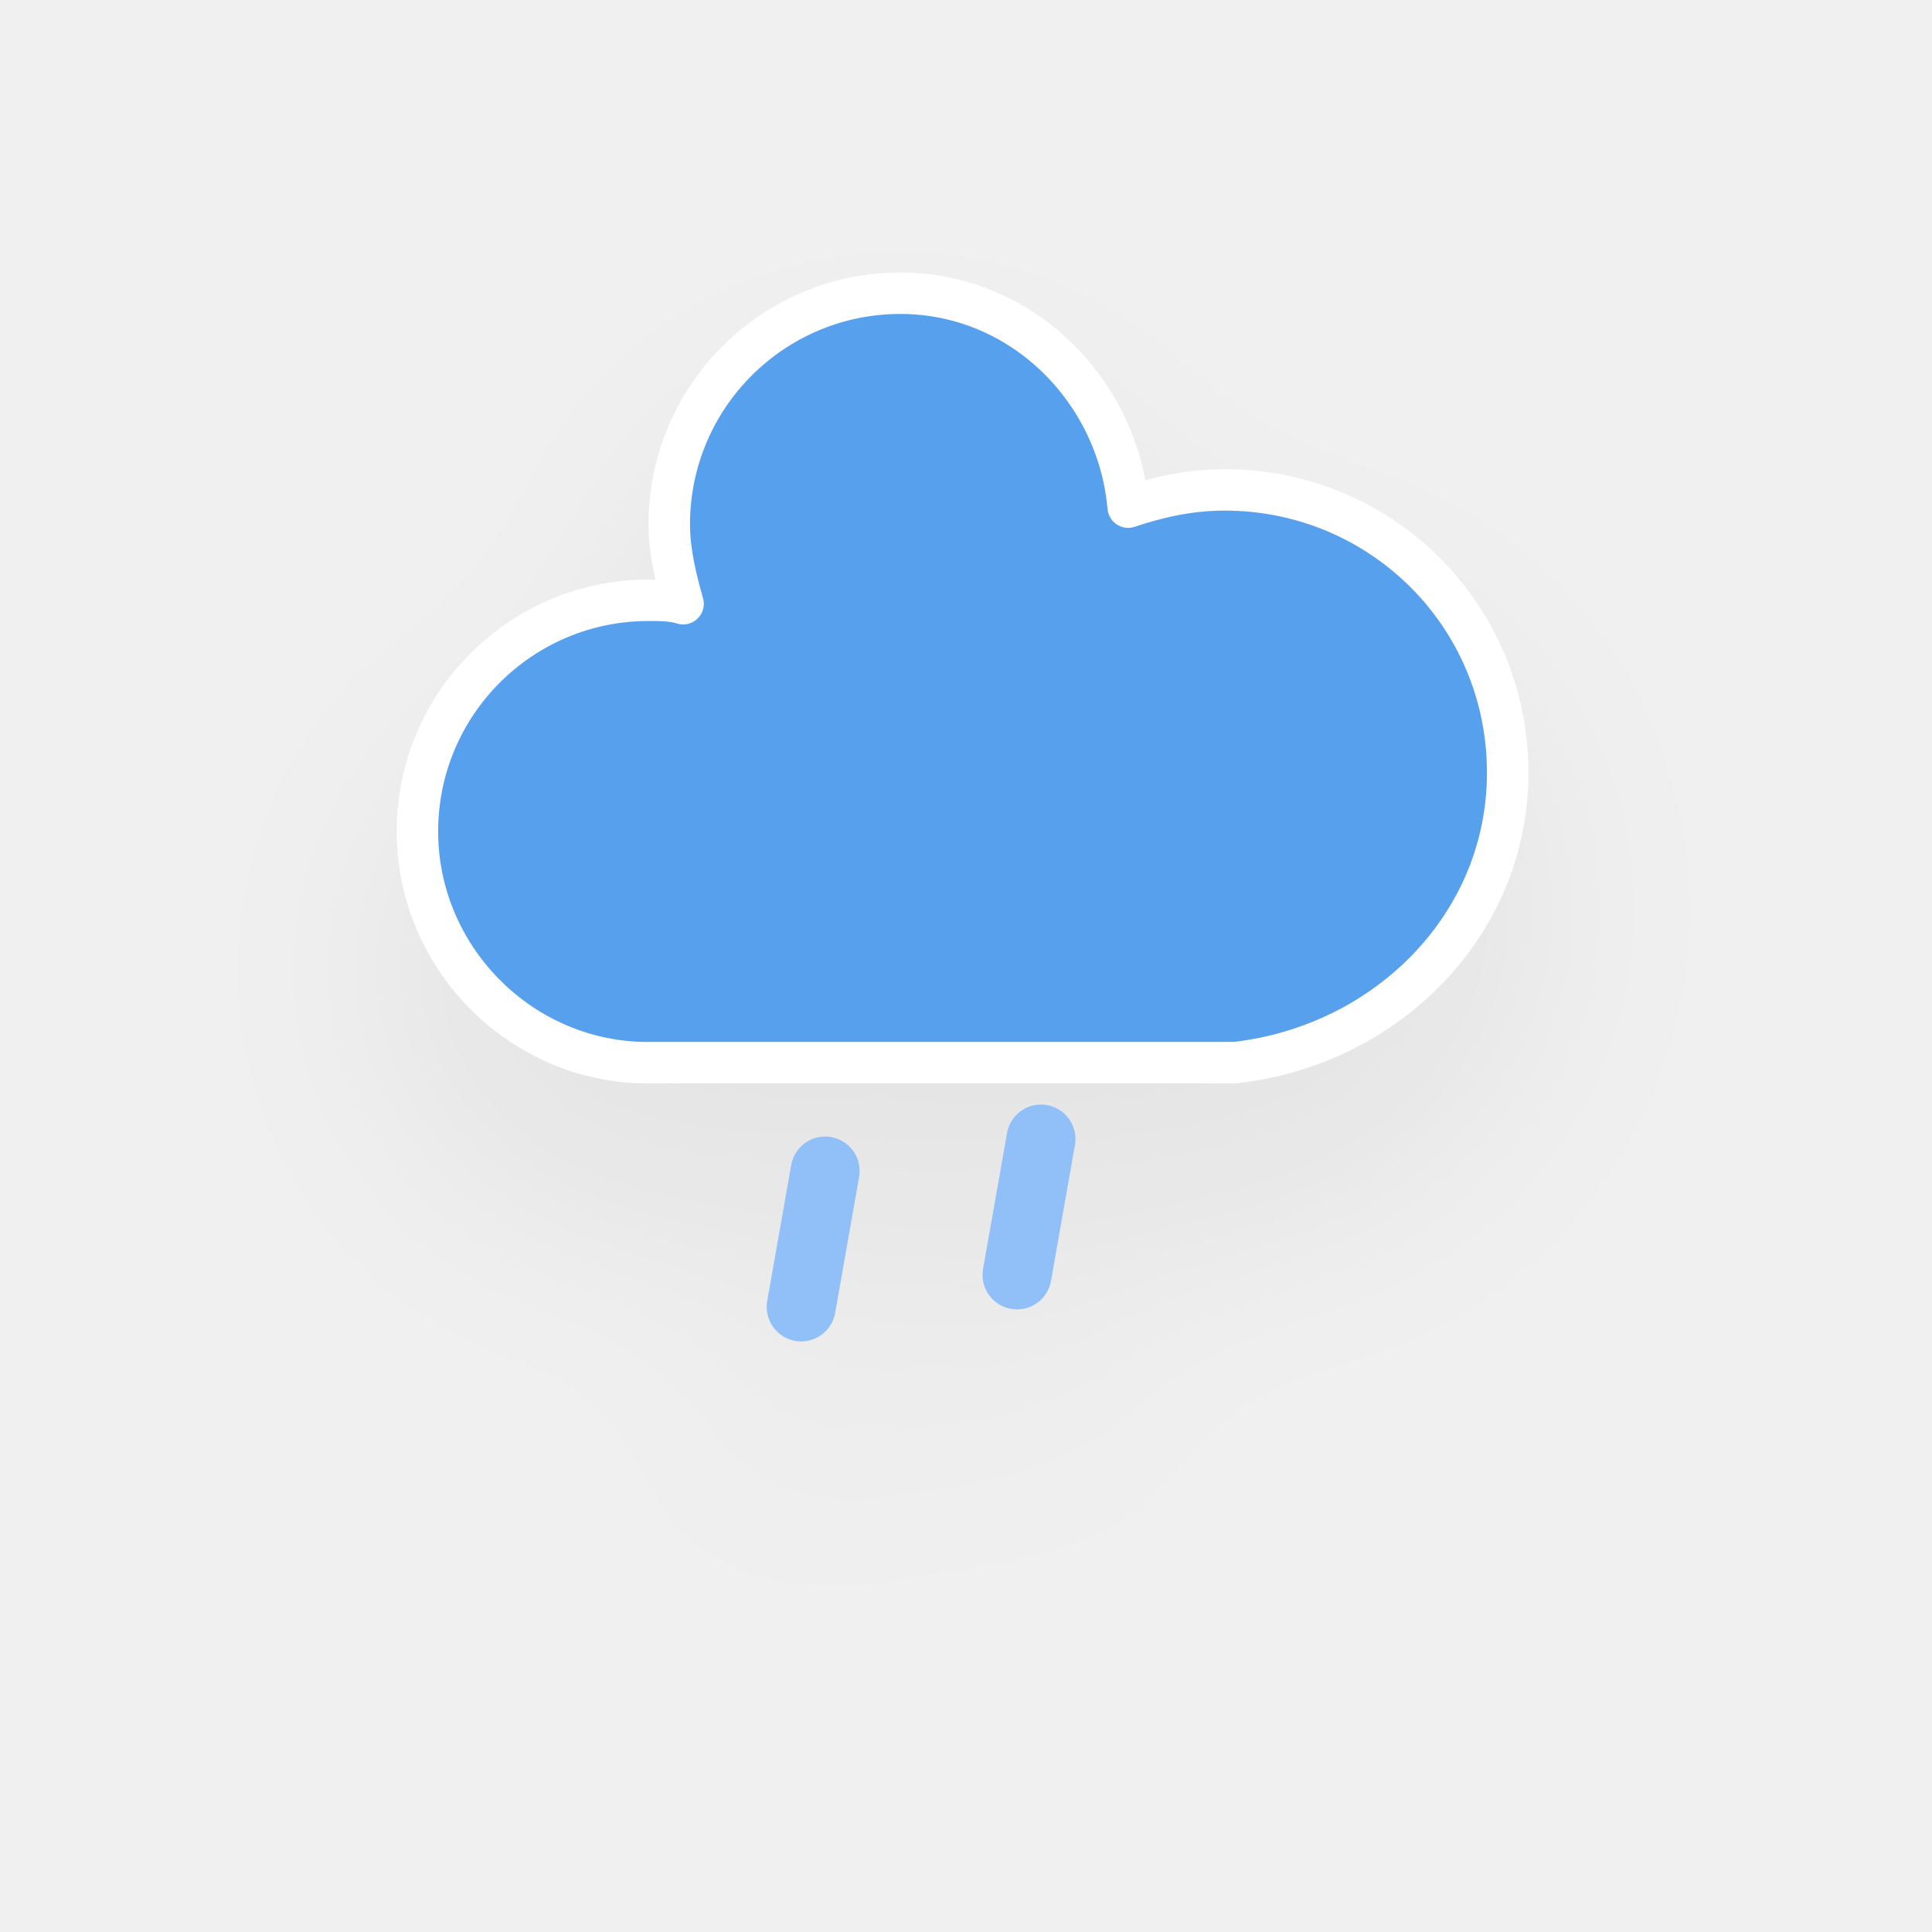
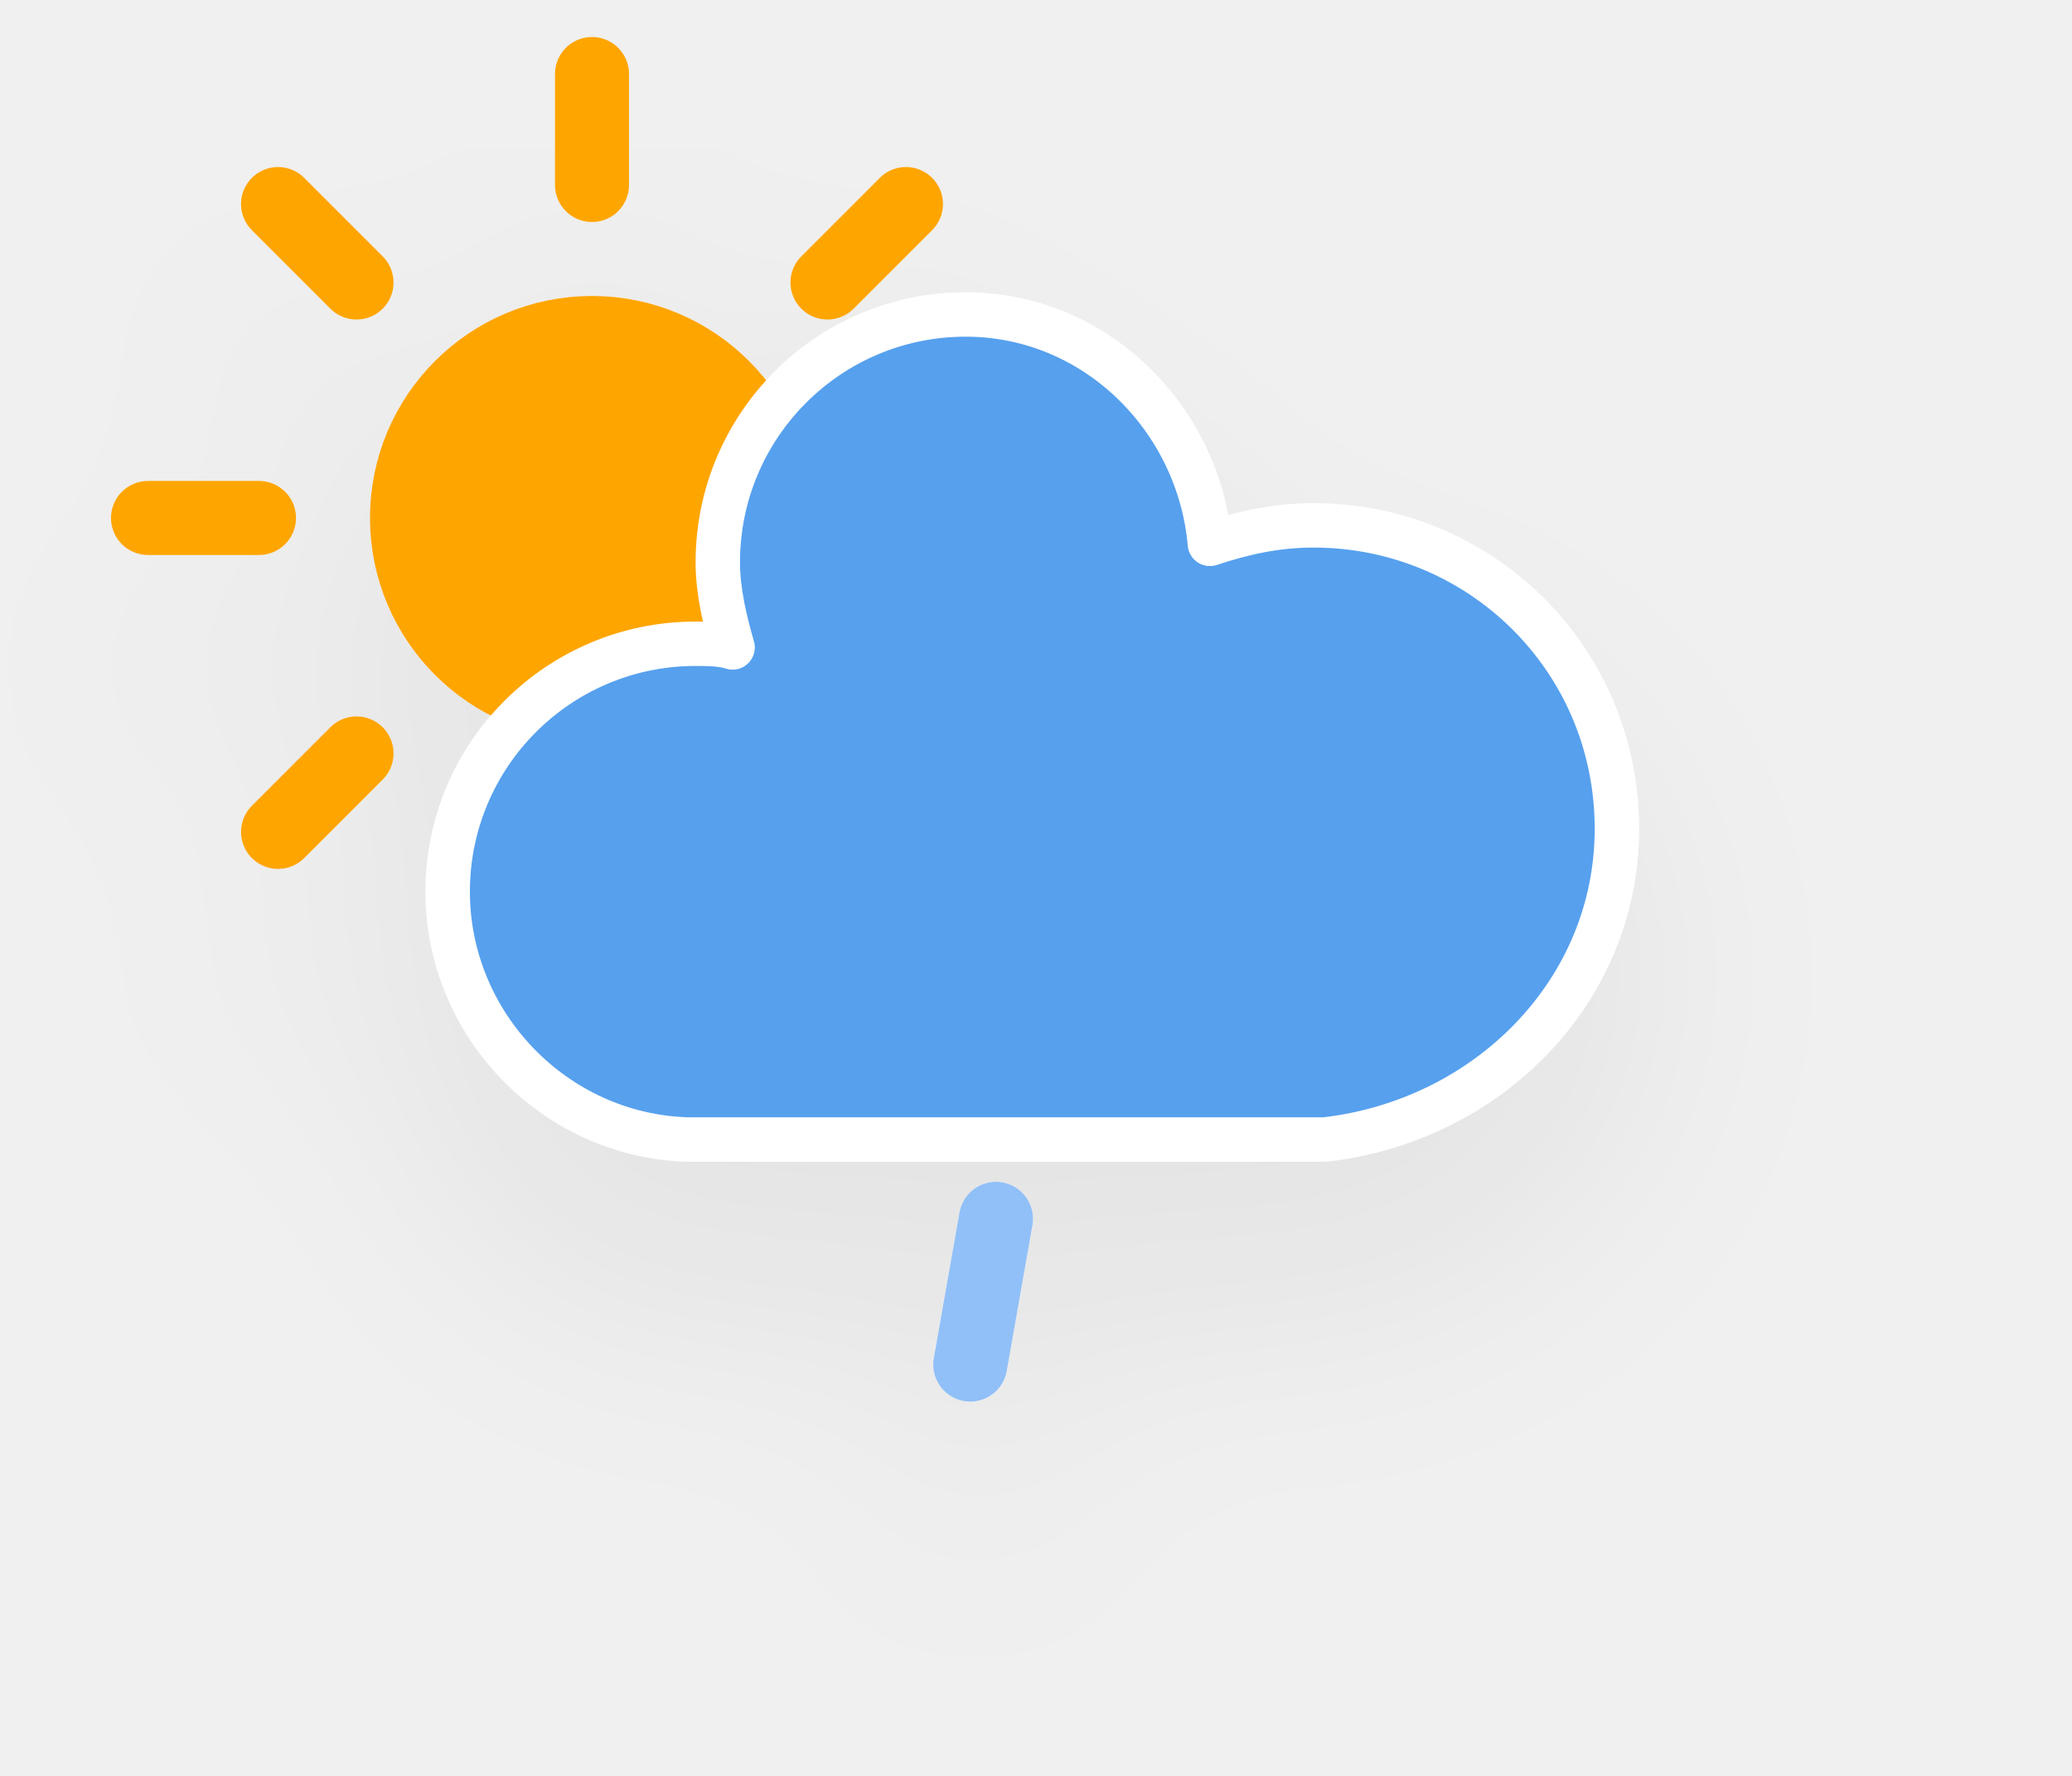
- <svg xmlns="http://www.w3.org/2000/svg" width="56" height="56" version="1.1">
+ <svg xmlns="http://www.w3.org/2000/svg" width="56" height="48" version="1.1">
  <defs>
-     <filter id="blur" x="-.247" y="-.234" width="1.494" height="1.57">
+     <filter id="blur" x="-.207" y="-.211" width="1.403" height="1.5">
      <feGaussianBlur in="SourceAlpha" stdDeviation="3" />
      <feOffset dx="0" dy="4" result="offsetblur" />
      <feComponentTransfer>
        <feFuncA slope="0.05" type="linear" />
      </feComponentTransfer>
      <feMerge>
        <feMergeNode />
        <feMergeNode in="SourceGraphic" />
      </feMerge>
    </filter>
    <style type="text/css">
      
      /*
- ** RAIN
+ ** SUN
*/
-       @keyframes am-weather-rain {
+       @keyframes am-weather-sun {
        0% {
-           stroke-dashoffset: 0;
+           -webkit-transform: rotate(0deg);
+           -moz-transform: rotate(0deg);
+           -ms-transform: rotate(0deg);
+           transform: rotate(0deg);
        }

        100% {
-           stroke-dashoffset: -100;
+           -webkit-transform: rotate(360deg);
+           -moz-transform: rotate(360deg);
+           -ms-transform: rotate(360deg);
+           transform: rotate(360deg);
        }
      }

-       .am-weather-rain-1 {
-         -webkit-animation-name: am-weather-rain;
-         -moz-animation-name: am-weather-rain;
-         -ms-animation-name: am-weather-rain;
-         animation-name: am-weather-rain;
-         -webkit-animation-duration: 8s;
-         -moz-animation-duration: 8s;
-         -ms-animation-duration: 8s;
-         animation-duration: 8s;
-         -webkit-animation-timing-function: linear;
-         -moz-animation-timing-function: linear;
-         -ms-animation-timing-function: linear;
-         animation-timing-function: linear;
-         -webkit-animation-iteration-count: infinite;
-         -moz-animation-iteration-count: infinite;
-         -ms-animation-iteration-count: infinite;
-         animation-iteration-count: infinite;
-       }
- 
-       .am-weather-rain-2 {
-         -webkit-animation-name: am-weather-rain;
-         -moz-animation-name: am-weather-rain;
-         -ms-animation-name: am-weather-rain;
-         animation-name: am-weather-rain;
-         -webkit-animation-delay: 0.25s;
-         -moz-animation-delay: 0.25s;
-         -ms-animation-delay: 0.25s;
-         animation-delay: 0.25s;
-         -webkit-animation-duration: 8s;
-         -moz-animation-duration: 8s;
-         -ms-animation-duration: 8s;
-         animation-duration: 8s;
+       .am-weather-sun {
+         -webkit-animation-name: am-weather-sun;
+         -moz-animation-name: am-weather-sun;
+         -ms-animation-name: am-weather-sun;
+         animation-name: am-weather-sun;
+         -webkit-animation-duration: 9s;
+         -moz-animation-duration: 9s;
+         -ms-animation-duration: 9s;
+         animation-duration: 9s;
        -webkit-animation-timing-function: linear;
        -moz-animation-timing-function: linear;
        -ms-animation-timing-function: linear;
        animation-timing-function: linear;
        -webkit-animation-iteration-count: infinite;
        -moz-animation-iteration-count: infinite;
        -ms-animation-iteration-count: infinite;
        animation-iteration-count: infinite;
      }

      /*
** CLOUDS
*/
      @keyframes am-weather-cloud-2 {
        0% {
          -webkit-transform: translate(0px, 0px);
          -moz-transform: translate(0px, 0px);
          -ms-transform: translate(0px, 0px);
          transform: translate(0px, 0px);
        }

        50% {
          -webkit-transform: translate(2px, 0px);
          -moz-transform: translate(2px, 0px);
          -ms-transform: translate(2px, 0px);
          transform: translate(2px, 0px);
        }

        100% {
          -webkit-transform: translate(0px, 0px);
          -moz-transform: translate(0px, 0px);
          -ms-transform: translate(0px, 0px);
          transform: translate(0px, 0px);
        }
      }

      .am-weather-cloud-2 {
        -webkit-animation-name: am-weather-cloud-2;
        -moz-animation-name: am-weather-cloud-2;
        animation-name: am-weather-cloud-2;
        -webkit-animation-duration: 3s;
        -moz-animation-duration: 3s;
        animation-duration: 3s;
        -webkit-animation-timing-function: linear;
        -moz-animation-timing-function: linear;
        animation-timing-function: linear;
        -webkit-animation-iteration-count: infinite;
        -moz-animation-iteration-count: infinite;
        animation-iteration-count: infinite;
      }
+ 
+       /*
+ ** RAIN
+ */
+       @keyframes am-weather-rain {
+         0% {
+           stroke-dashoffset: 0;
+         }
+ 
+         100% {
+           stroke-dashoffset: -100;
+         }
+       }
+ 
+       .am-weather-rain-1 {
+         -webkit-animation-name: am-weather-rain;
+         -moz-animation-name: am-weather-rain;
+         -ms-animation-name: am-weather-rain;
+         animation-name: am-weather-rain;
+         -webkit-animation-duration: 8s;
+         -moz-animation-duration: 8s;
+         -ms-animation-duration: 8s;
+         animation-duration: 8s;
+         -webkit-animation-timing-function: linear;
+         -moz-animation-timing-function: linear;
+         -ms-animation-timing-function: linear;
+         animation-timing-function: linear;
+         -webkit-animation-iteration-count: infinite;
+         -moz-animation-iteration-count: infinite;
+         -ms-animation-iteration-count: infinite;
+         animation-iteration-count: infinite;
+       }
      
    </style>
  </defs>
  <g transform="translate(16,-2)" filter="url(#blur)">
+     <g transform="translate(0,16)">
+       <g class="am-weather-sun" style="-moz-animation-duration:9s;-moz-animation-iteration-count:infinite;-moz-animation-name:am-weather-sun;-moz-animation-timing-function:linear;-ms-animation-duration:9s;-ms-animation-iteration-count:infinite;-ms-animation-name:am-weather-sun;-ms-animation-timing-function:linear;-webkit-animation-duration:9s;-webkit-animation-iteration-count:infinite;-webkit-animation-name:am-weather-sun;-webkit-animation-timing-function:linear">
+         <line transform="translate(0,9)" y2="3" fill="none" stroke="#ffa500" stroke-linecap="round" stroke-width="2" />
+         <g transform="rotate(45)">
+           <line transform="translate(0,9)" y2="3" fill="none" stroke="#ffa500" stroke-linecap="round" stroke-width="2" />
+         </g>
+         <g transform="rotate(90)">
+           <line transform="translate(0,9)" y2="3" fill="none" stroke="#ffa500" stroke-linecap="round" stroke-width="2" />
+         </g>
+         <g transform="rotate(135)">
+           <line transform="translate(0,9)" y2="3" fill="none" stroke="#ffa500" stroke-linecap="round" stroke-width="2" />
+         </g>
+         <g transform="scale(-1)">
+           <line transform="translate(0,9)" y2="3" fill="none" stroke="#ffa500" stroke-linecap="round" stroke-width="2" />
+         </g>
+         <g transform="rotate(225)">
+           <line transform="translate(0,9)" y2="3" fill="none" stroke="#ffa500" stroke-linecap="round" stroke-width="2" />
+         </g>
+         <g transform="rotate(-90)">
+           <line transform="translate(0,9)" y2="3" fill="none" stroke="#ffa500" stroke-linecap="round" stroke-width="2" />
+         </g>
+         <g transform="rotate(-45)">
+           <line transform="translate(0,9)" y2="3" fill="none" stroke="#ffa500" stroke-linecap="round" stroke-width="2" />
+         </g>
+         <circle r="5" fill="#ffa500" stroke="#ffa500" stroke-width="2" />
+       </g>
+     </g>
    <g class="am-weather-cloud-3" style="-moz-animation-duration:3s;-moz-animation-iteration-count:infinite;-moz-animation-name:am-weather-cloud-2;-moz-animation-timing-function:linear;-webkit-animation-duration:3s;-webkit-animation-iteration-count:infinite;-webkit-animation-name:am-weather-cloud-2;-webkit-animation-timing-function:linear">
      <path transform="translate(-20,-11)" d="m47.7 35.4c0-4.6-3.7-8.2-8.2-8.2-1 0-1.9 0.2-2.8 0.5-0.3-3.4-3.1-6.2-6.6-6.2-3.7 0-6.7 3-6.7 6.7 0 0.8 0.2 1.6 0.4 2.3-0.3-0.1-0.7-0.1-1-0.1-3.7 0-6.7 3-6.7 6.7 0 3.6 2.9 6.6 6.5 6.7h17.2c4.4-0.5 7.9-4 7.9-8.4z" fill="#57a0ee" stroke="#fff" stroke-linejoin="round" stroke-width="1.2" />
    </g>
-     <g transform="translate(-20,-10) rotate(10,-245.89,217.31)" fill="none" stroke="#91c0f8" stroke-dasharray="4, 7" stroke-linecap="round" stroke-width="2">
-       <line class="am-weather-rain-1" transform="translate(-6,1)" y2="8" style="-moz-animation-duration:8s;-moz-animation-iteration-count:infinite;-moz-animation-name:am-weather-rain;-moz-animation-timing-function:linear;-ms-animation-duration:8s;-ms-animation-iteration-count:infinite;-ms-animation-name:am-weather-rain;-ms-animation-timing-function:linear;-webkit-animation-duration:8s;-webkit-animation-iteration-count:infinite;-webkit-animation-name:am-weather-rain;-webkit-animation-timing-function:linear" />
-       <line class="am-weather-rain-2" transform="translate(0,-1)" y2="8" style="-moz-animation-delay:0.25s;-moz-animation-duration:8s;-moz-animation-iteration-count:infinite;-moz-animation-name:am-weather-rain;-moz-animation-timing-function:linear;-ms-animation-delay:0.25s;-ms-animation-duration:8s;-ms-animation-iteration-count:infinite;-ms-animation-name:am-weather-rain;-ms-animation-timing-function:linear;-webkit-animation-delay:0.25s;-webkit-animation-duration:8s;-webkit-animation-iteration-count:infinite;-webkit-animation-name:am-weather-rain;-webkit-animation-timing-function:linear" />
+     <g class="am-weather-rain-1" transform="translate(-20,-10) rotate(10,-238.68,233.96)">
+       <line class="am-weather-rain-1" transform="translate(-6,1)" y2="8" fill="none" stroke="#91c0f8" stroke-dasharray="4, 7" stroke-linecap="round" stroke-width="2" style="-moz-animation-duration:8s;-moz-animation-iteration-count:infinite;-moz-animation-name:am-weather-rain;-moz-animation-timing-function:linear;-ms-animation-duration:8s;-ms-animation-iteration-count:infinite;-ms-animation-name:am-weather-rain;-ms-animation-timing-function:linear;-webkit-animation-duration:8s;-webkit-animation-iteration-count:infinite;-webkit-animation-name:am-weather-rain;-webkit-animation-timing-function:linear" />
    </g>
  </g>
</svg>
